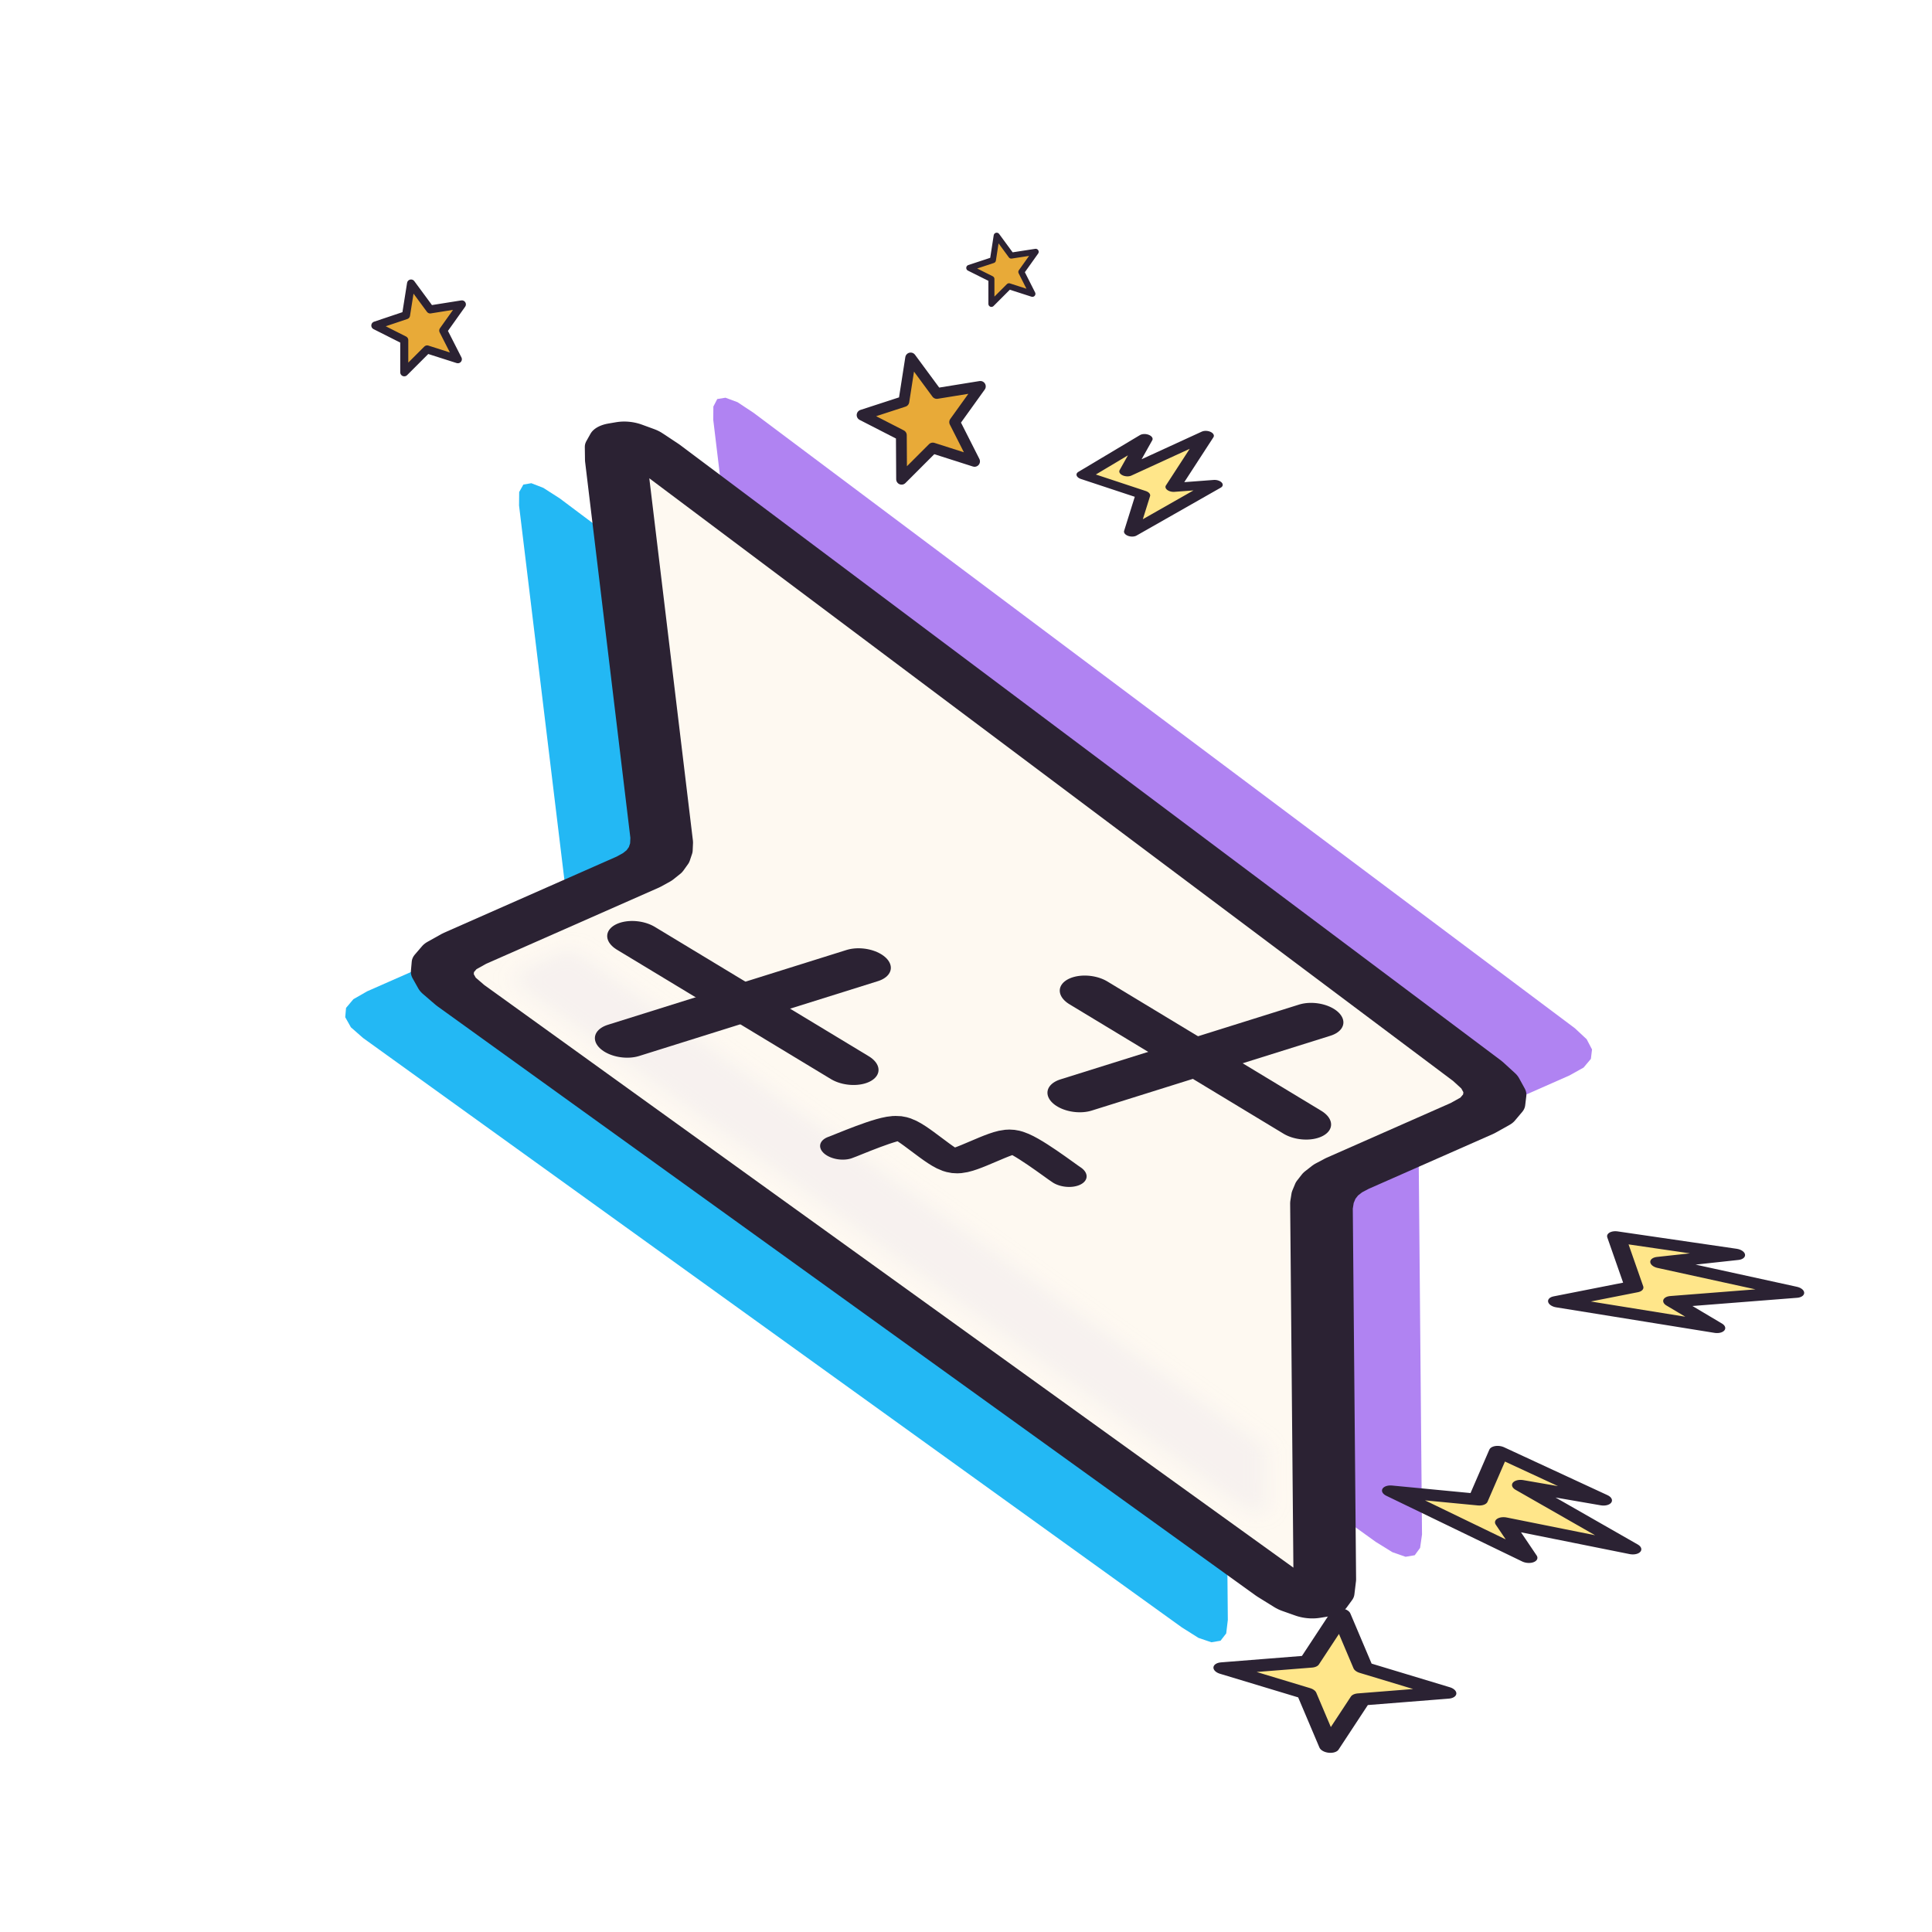
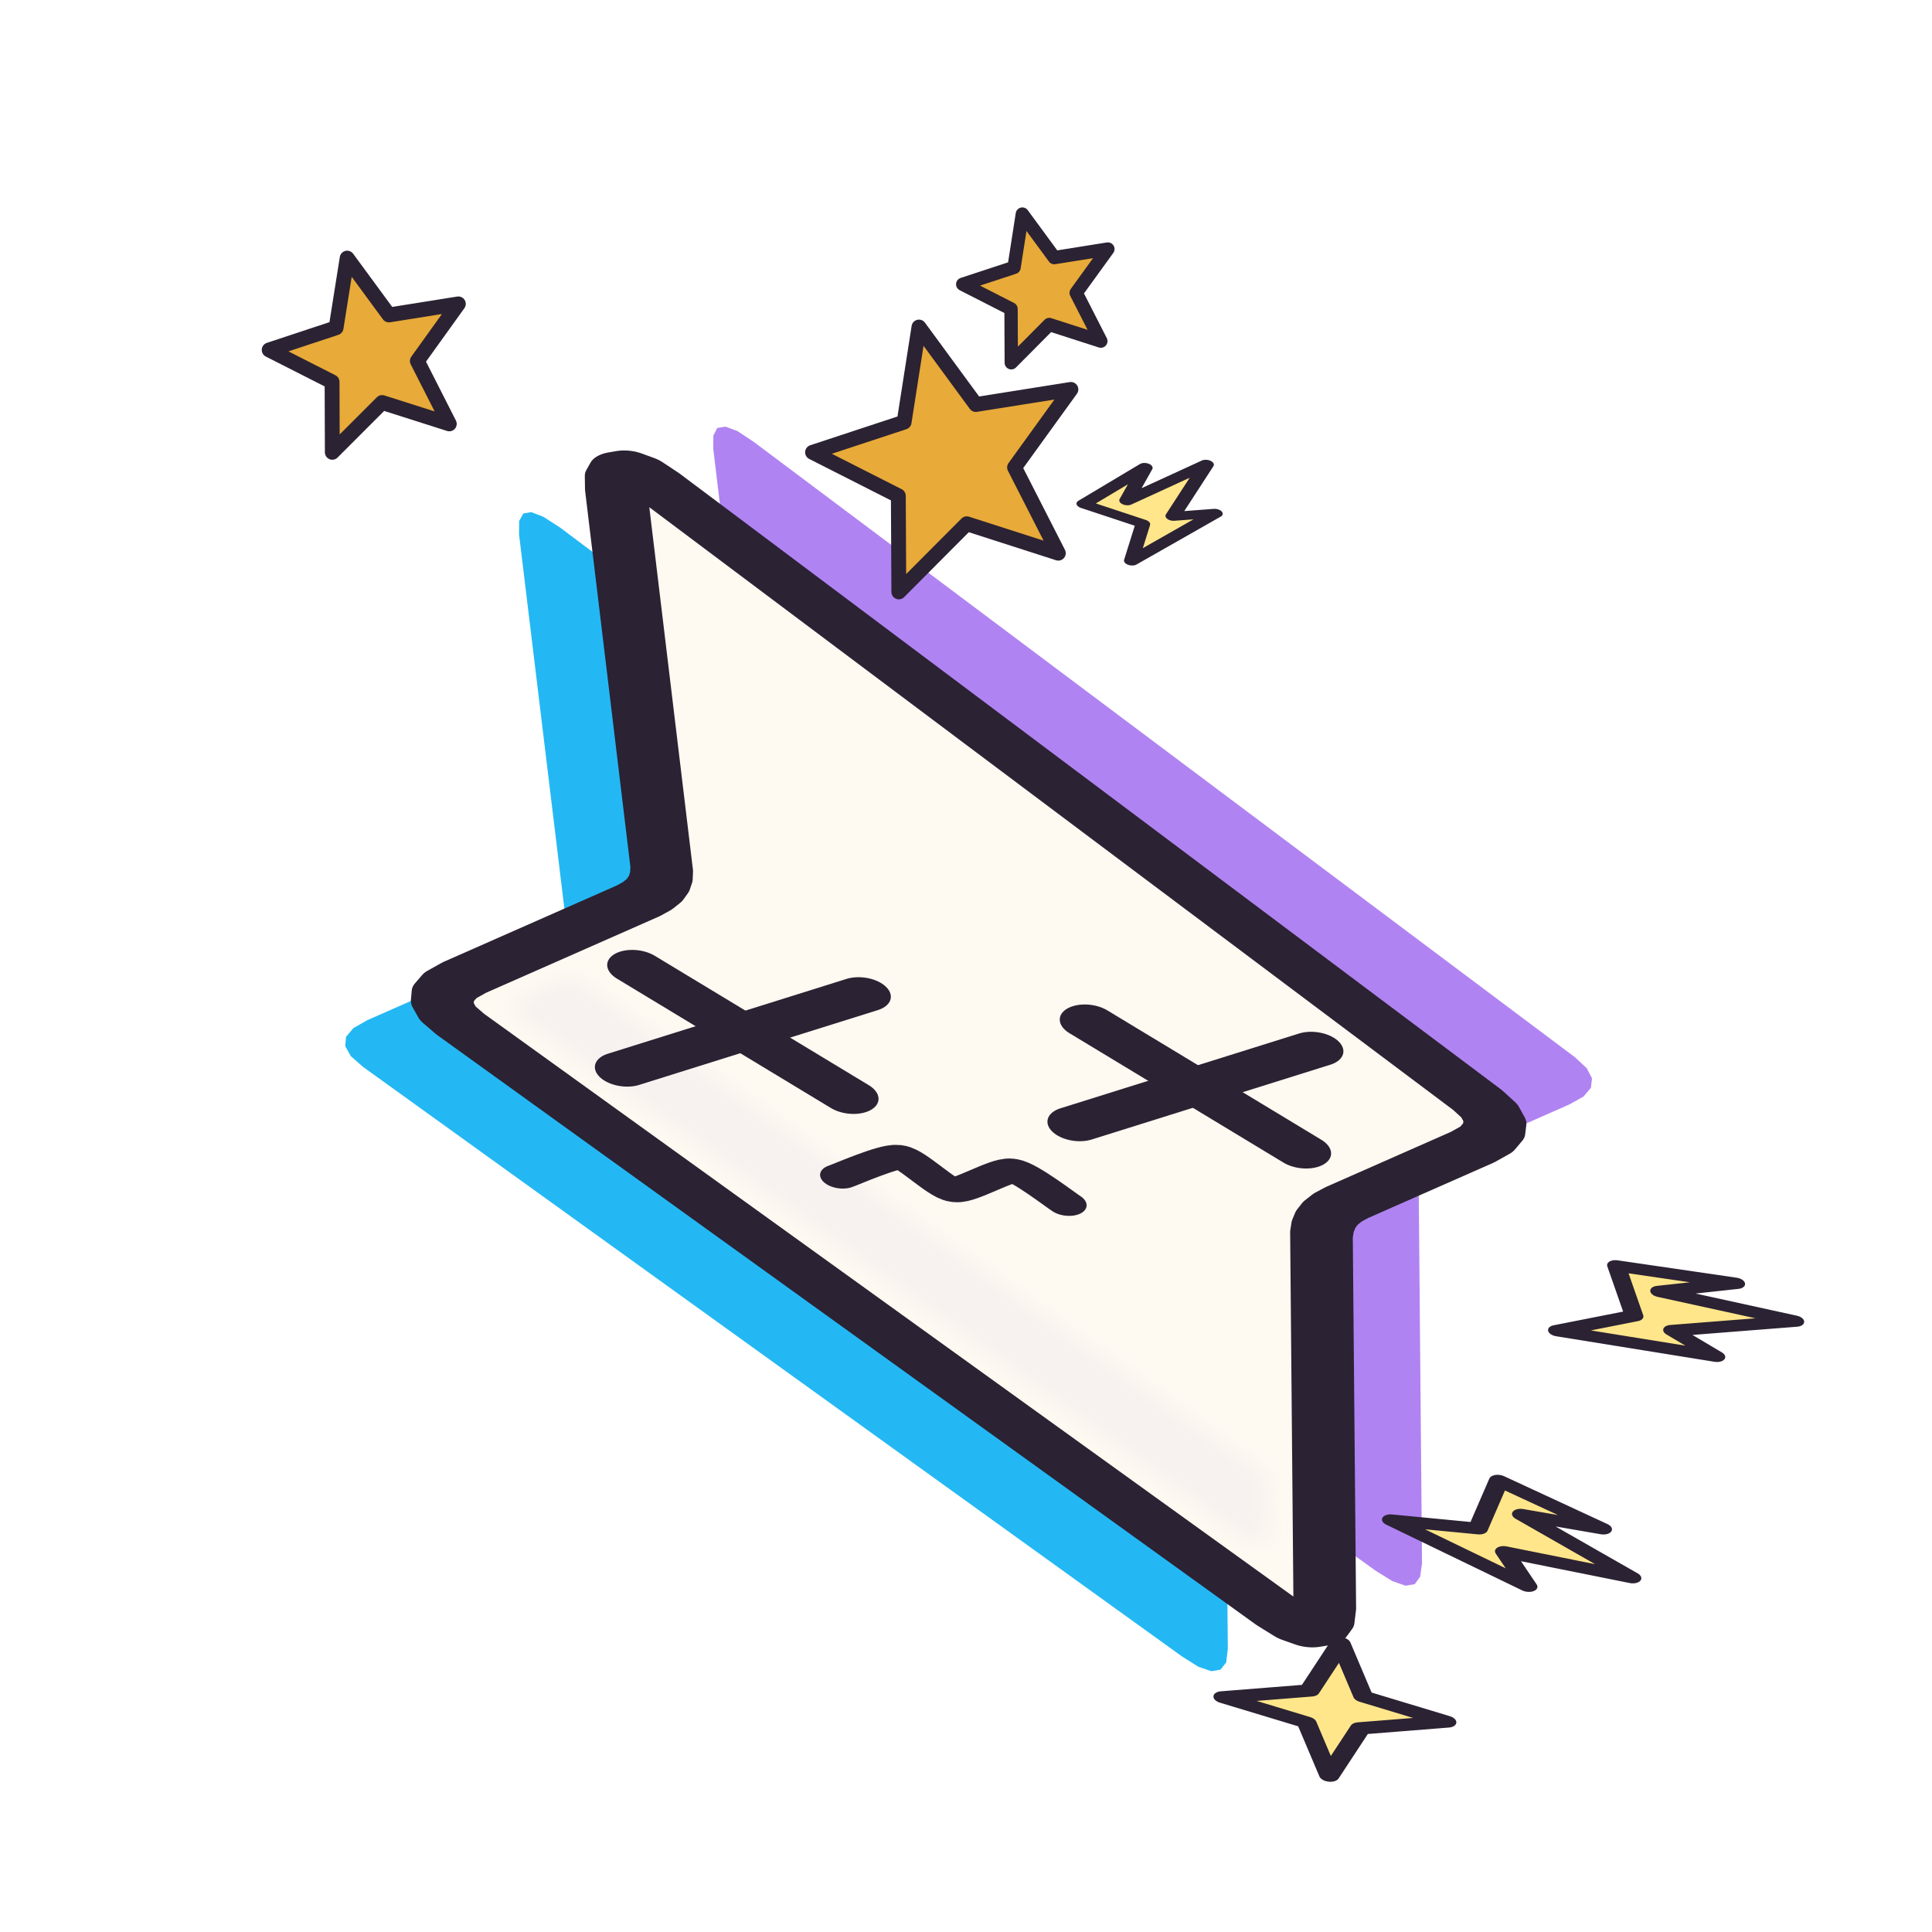
<svg xmlns="http://www.w3.org/2000/svg" viewBox="0 0 768 768" width="128" height="128">
  <defs>
    <filter id="ko-soft" x="-20%" y="-20%" width="140%" height="140%">
      <feGaussianBlur stdDeviation="4" />
    </filter>
    <path id="ko-0" d="M-1.6 -261.1 2.7 -266.5 4.9 -271.9 4.9 -277.3 2.6 -282.7 -1.8 -288 -301.2 -579.2 -307.1 -584 -311.3 -585.8 -313.9 -584.5 -315 -580 -314.5 -572.4 -284 -362.8 -283.8 -358.4 -284.3 -354.2 -285.6 -350.3 -287.7 -346.7 -290.5 -343.3 -345.7 -288.2 -350 -282.8 -352.1 -277.4 -352 -272.1 -349.7 -266.8 -345.2 -261.6 -47.6 15 -41.6 19.8 -37.1 21.4 -34.1 19.9 -32.5 15.4 -32.5 7.7 -48.6 -201.7 -48.6 -206.2 -47.8 -210.4 -46.4 -214.3 -44.2 -218 -41.3 -221.3Z" fill="#23b8f4" />
    <path id="ko-1" d="M59.8 -322.5 64.2 -327.9 66.3 -333.3 66.3 -338.7 64.1 -344.1 59.7 -349.5 -239.8 -640.6 -245.6 -645.5 -249.8 -647.2 -252.5 -645.9 -253.5 -641.4 -253 -633.9 -222.6 -424.3 -222.3 -419.8 -222.9 -415.7 -224.2 -411.8 -226.2 -408.1 -229.1 -404.7 -284.2 -349.6 -288.5 -344.2 -290.7 -338.9 -290.6 -333.5 -288.2 -328.3 -283.7 -323 13.8 -46.4 19.8 -41.7 24.4 -40 27.4 -41.5 28.9 -46 29 -53.7 12.9 -263.2 12.9 -267.6 13.6 -271.8 15.1 -275.7 17.2 -279.4 20.1 -282.8Z" fill="#b083f2" />
    <path id="ko-2" d="M29.1 -291.8 33.5 -297.2 35.6 -302.6 35.6 -308 33.3 -313.4 28.9 -318.7 -270.5 -609.9 -276.3 -614.8 -280.6 -616.5 -283.2 -615.2 -284.3 -610.7 -283.7 -603.2 -253.3 -393.6 -253.1 -389.1 -253.6 -385 -254.9 -381 -257 -377.4 -259.8 -374 -314.9 -318.9 -319.3 -313.5 -321.4 -308.2 -321.3 -302.8 -319 -297.5 -314.4 -292.3 -16.9 -15.7 -10.9 -11 -6.4 -9.3 -3.3 -10.8 -1.8 -15.3 -1.8 -23 -17.9 -232.4 -17.8 -236.9 -17.1 -241.1 -15.7 -245 -13.5 -248.7 -10.6 -252.1Z" fill="#fef9f1" />
    <path id="ko-3" d="M-279.2 -327.5 -292.7 -314 -295.3 -310.8 -296.6 -307.5 -296.5 -304.3 -295.1 -301.2 -292.4 -298 -33 -56.9 -29.4 -54.1 -26.7 -53.1 -24.9 -54 -24 -56.7 -24 -61.3 -26.4 -92.5Z" fill="#ded8eb" fill-opacity="0.22" filter="url(#ko-soft)" />
    <path id="ko-4" d="M29.1 -291.8 33.5 -297.2 35.6 -302.6 35.6 -308 33.3 -313.4 28.9 -318.7 -270.5 -609.9 -276.3 -614.8 -280.6 -616.5 -283.2 -615.2 -284.3 -610.7 -283.7 -603.2 -253.3 -393.6 -253.1 -389.1 -253.6 -385 -254.9 -381 -257 -377.4 -259.8 -374 -314.9 -318.9 -319.3 -313.5 -321.4 -308.2 -321.3 -302.8 -319 -297.5 -314.4 -292.3 -16.9 -15.7 -10.9 -11 -6.4 -9.3 -3.3 -10.8 -1.8 -15.3 -1.8 -23 -17.9 -232.4 -17.8 -236.9 -17.1 -241.1 -15.7 -245 -13.5 -248.7 -10.6 -252.1Z" fill="none" stroke="#2B2233" stroke-width="21.2" />
    <path id="ko-5" d="M43.5 33.8 15 43.5 6.5 72.3 -3.2 43.8 -32 35.3 -3.5 25.6 5 -3.2 14.7 25.3Z" fill="#FFE68A" />
    <path id="ko-6" d="M43.5 33.8 15 43.5 6.5 72.3 -3.2 43.8 -32 35.3 -3.5 25.6 5 -3.2 14.7 25.3Z" fill="none" stroke="#2B2233" stroke-width="6.8" />
    <path id="ko-7" d="M-38.4 -29.2 38.4 29.2" fill="none" stroke="#2B2233" stroke-width="19.4" />
    <path id="ko-8" d="M38.4 -29.2 -38.4 29.2" fill="none" stroke="#2B2233" stroke-width="19.4" />
    <path id="ko-9" d="M-38.4 -163.2C-36.5 -164.7 -23 -178.2 -19.2 -178.2C-15.4 -178.2 -3.8 -163.2 0 -163.2C3.8 -163.2 15.4 -178.2 19.2 -178.2C23 -178.2 36.5 -164.7 38.4 -163.2" fill="none" stroke="#2B2233" stroke-width="13.6" />
    <path id="ko-a" d="M0 0 30 -27.3 19.1 -2.7 57.3 -30 38.2 8.2 57.3 5.5 16.4 40.9 24.5 13.6Z" fill="#FFE68A" />
    <path id="ko-b" d="M0 0 30 -27.3 19.1 -2.7 57.3 -30 38.2 8.2 57.3 5.5 16.4 40.9 24.5 13.6Z" fill="none" stroke="#2B2233" stroke-width="6.4" />
    <path id="ko-c" d="M0 0 30.8 -28 19.6 -2.8 58.8 -30.8 39.2 8.4 58.8 5.6 16.8 42 25.2 14Z" fill="#FFE68A" />
    <path id="ko-d" d="M0 0 30.8 -28 19.6 -2.8 58.8 -30.8 39.2 8.4 58.8 5.6 16.8 42 25.2 14Z" fill="none" stroke="#2B2233" stroke-width="6.6" />
    <path id="ko-e" d="M0 0 23.3 -21.1 14.8 -2.1 44.4 -23.3 29.6 6.3 44.4 4.2 12.7 31.7 19 10.6Z" fill="#FFE68A" />
    <path id="ko-f" d="M0 0 23.3 -21.1 14.8 -2.1 44.4 -23.3 29.6 6.3 44.4 4.2 12.7 31.7 19 10.6Z" fill="none" stroke="#2B2233" stroke-width="4.9" />
-     <path id="ko-g" d="M-151.1 12.9 -151.1 0.1 -162.6 -5.7 -150.4 -9.8 -148.4 -22.4 -140.8 -12.1 -128.2 -14.1 -135.6 -3.7 -129.8 7.7 -142 3.8Z" fill="#E8AA38" />
-     <path id="ko-h" d="M-151.1 12.9 -151.1 0.1 -162.6 -5.7 -150.4 -9.8 -148.4 -22.4 -140.8 -12.1 -128.2 -14.1 -135.6 -3.7 -129.8 7.7 -142 3.8Z" fill="none" stroke="#2B2233" stroke-width="3.2" />
-     <path id="ko-i" d="M82.3 -14.3 82.3 -24.2 73.5 -28.6 82.9 -31.7 84.4 -41.4 90.2 -33.5 99.9 -35 94.2 -27 98.6 -18.3 89.3 -21.3Z" fill="#E8AA38" />
-     <path id="ko-j" d="M82.3 -14.3 82.3 -24.2 73.5 -28.6 82.9 -31.7 84.4 -41.4 90.2 -33.5 99.9 -35 94.2 -27 98.6 -18.3 89.3 -21.3Z" fill="none" stroke="#2B2233" stroke-width="2.4" />
-     <path id="ko-k" d="M46.6 55.4 46.5 37.9 30.9 29.9 47.5 24.5 50.2 7.2 60.6 21.3 77.9 18.5 67.7 32.7 75.6 48.3 59 43Z" fill="#E8AA38" />
-     <path id="ko-l" d="M46.6 55.4 46.5 37.9 30.9 29.9 47.5 24.5 50.2 7.2 60.6 21.3 77.9 18.5 67.7 32.7 75.6 48.3 59 43Z" fill="none" stroke="#2B2233" stroke-width="4.3" />
+     <path id="ko-g" d="M-179.7 33.1 -179.8 5.1 -204.8 -7.6 -178.2 -16.4 -173.8 -44.1 -157.2 -21.5 -129.6 -25.9 -145.9 -3.2 -133.2 21.8 -159.9 13.3Z" fill="#E8AA38" />
+     <path id="ko-h" d="M-179.7 33.1 -179.8 5.1 -204.8 -7.6 -178.2 -16.4 -173.8 -44.1 -157.2 -21.5 -129.6 -25.9 -145.9 -3.2 -133.2 21.8 -159.9 13.3Z" fill="none" stroke="#2B2233" stroke-width="5.9" />
+     <path id="ko-i" d="M90.2 -2.5 90.1 -23.9 70.9 -33.7 91.3 -40.4 94.6 -61.6 107.3 -44.3 128.6 -47.7 116 -30.3 125.8 -11.1 105.3 -17.7Z" fill="#E8AA38" />
+     <path id="ko-j" d="M90.2 -2.5 90.1 -23.9 70.9 -33.7 91.3 -40.4 94.6 -61.6 107.3 -44.3 128.6 -47.7 116 -30.3 125.8 -11.1 105.3 -17.7Z" fill="none" stroke="#2B2233" stroke-width="5.3" />
+     <path id="ko-k" d="M45.5 88.6 45.3 50.4 11.2 33.1 47.6 21.1 53.5 -16.7 76.1 14.1 113.9 8.1 91.5 39.1 108.9 73.2 72.5 61.5Z" fill="#E8AA38" />
+     <path id="ko-l" d="M45.5 88.6 45.3 50.4 11.2 33.1 47.6 21.1 53.5 -16.7 76.1 14.1 113.9 8.1 91.5 39.1 108.9 73.2 72.5 61.5Z" fill="none" stroke="#2B2233" stroke-width="5.9" />
  </defs>
  <g stroke-linecap="round" stroke-linejoin="round">
-     <use href="#ko-0" transform="matrix(1.1715 0.1413 -0.0838 0.695 526.8 643.2)" />
-     <use href="#ko-1" transform="matrix(1.1715 0.1413 -0.0838 0.695 526.8 643.2)" />
-     <use href="#ko-2" transform="matrix(1.1715 0.1413 -0.0838 0.695 526.8 643.2)" />
-     <use href="#ko-3" transform="matrix(1.1715 0.1413 -0.0838 0.695 526.8 643.2)" />
-     <use href="#ko-4" transform="matrix(1.1715 0.1413 -0.0838 0.695 526.8 643.2)" />
-     <use href="#ko-5" transform="matrix(1.1715 0.1413 -0.0838 0.695 526.8 643.2)" />
-     <use href="#ko-6" transform="matrix(1.1715 0.1413 -0.0838 0.695 526.8 643.2)" />
-     <use href="#ko-7" transform="matrix(1.1715 0.1413 -0.0838 0.695 295.3 398.7)" />
-     <use href="#ko-8" transform="matrix(1.1715 0.1413 -0.0838 0.695 295.3 398.7)" />
-     <use href="#ko-7" transform="matrix(1.1715 0.1413 -0.0838 0.695 475.2 420.4)" />
-     <use href="#ko-8" transform="matrix(1.1715 0.1413 -0.0838 0.695 475.2 420.4)" />
-     <use href="#ko-9" transform="matrix(1.1715 0.1413 -0.0838 0.695 365.3 575)" />
-     <use href="#ko-a" transform="matrix(0.7734 0.5894 -0.8839 0.3944 642.6 491.7)" />
-     <use href="#ko-b" transform="matrix(0.7734 0.5894 -0.8839 0.3944 642.6 491.7)" />
-     <use href="#ko-c" transform="matrix(0.3032 0.703 -1.1347 0.0933 595.8 577.1)" />
-     <use href="#ko-d" transform="matrix(0.3032 0.703 -1.1347 0.0933 595.8 577.1)" />
-     <use href="#ko-e" transform="matrix(1.1675 0.0142 0.1279 0.7091 430.8 188.9)" />
-     <use href="#ko-f" transform="matrix(1.1675 0.0142 0.1279 0.7091 430.8 188.9)" />
-     <use href="#ko-g" transform="translate(311.8 135.1)" />
-     <use href="#ko-h" transform="translate(311.8 135.1)" />
-     <use href="#ko-i" transform="translate(311.8 135.1)" />
-     <use href="#ko-j" transform="translate(311.8 135.1)" />
-     <use href="#ko-k" transform="translate(311.8 135.1)" />
-     <use href="#ko-l" transform="translate(311.8 135.1)" />
+     <use href="#ko-0" transform="matrix(1.1715 0.1413 -0.0838 0.695 526.8 654.7)" />
+     <use href="#ko-1" transform="matrix(1.1715 0.1413 -0.0838 0.695 526.8 654.7)" />
+     <use href="#ko-2" transform="matrix(1.1715 0.1413 -0.0838 0.695 526.8 654.7)" />
+     <use href="#ko-3" transform="matrix(1.1715 0.1413 -0.0838 0.695 526.8 654.7)" />
+     <use href="#ko-4" transform="matrix(1.1715 0.1413 -0.0838 0.695 526.8 654.7)" />
+     <use href="#ko-5" transform="matrix(1.1715 0.1413 -0.0838 0.695 526.8 654.7)" />
+     <use href="#ko-6" transform="matrix(1.1715 0.1413 -0.0838 0.695 526.8 654.7)" />
+     <use href="#ko-7" transform="matrix(1.1715 0.1413 -0.0838 0.695 295.3 410.2)" />
+     <use href="#ko-8" transform="matrix(1.1715 0.1413 -0.0838 0.695 295.3 410.2)" />
+     <use href="#ko-7" transform="matrix(1.1715 0.1413 -0.0838 0.695 475.2 431.9)" />
+     <use href="#ko-8" transform="matrix(1.1715 0.1413 -0.0838 0.695 475.2 431.9)" />
+     <use href="#ko-9" transform="matrix(1.1715 0.1413 -0.0838 0.695 365.3 586.5)" />
+     <use href="#ko-a" transform="matrix(0.7734 0.5894 -0.8839 0.3944 642.6 503.2)" />
+     <use href="#ko-b" transform="matrix(0.7734 0.5894 -0.8839 0.3944 642.6 503.2)" />
+     <use href="#ko-c" transform="matrix(0.3032 0.703 -1.1347 0.0933 595.8 588.6)" />
+     <use href="#ko-d" transform="matrix(0.3032 0.703 -1.1347 0.0933 595.8 588.6)" />
+     <use href="#ko-e" transform="matrix(1.1675 0.0142 0.1279 0.7091 430.8 200.4)" />
+     <use href="#ko-f" transform="matrix(1.1675 0.0142 0.1279 0.7091 430.8 200.4)" />
+     <use href="#ko-g" transform="translate(311.8 146.7)" />
+     <use href="#ko-h" transform="translate(311.8 146.7)" />
+     <use href="#ko-i" transform="translate(311.8 146.7)" />
+     <use href="#ko-j" transform="translate(311.8 146.7)" />
+     <use href="#ko-k" transform="translate(311.8 146.7)" />
+     <use href="#ko-l" transform="translate(311.8 146.7)" />
  </g>
</svg>
